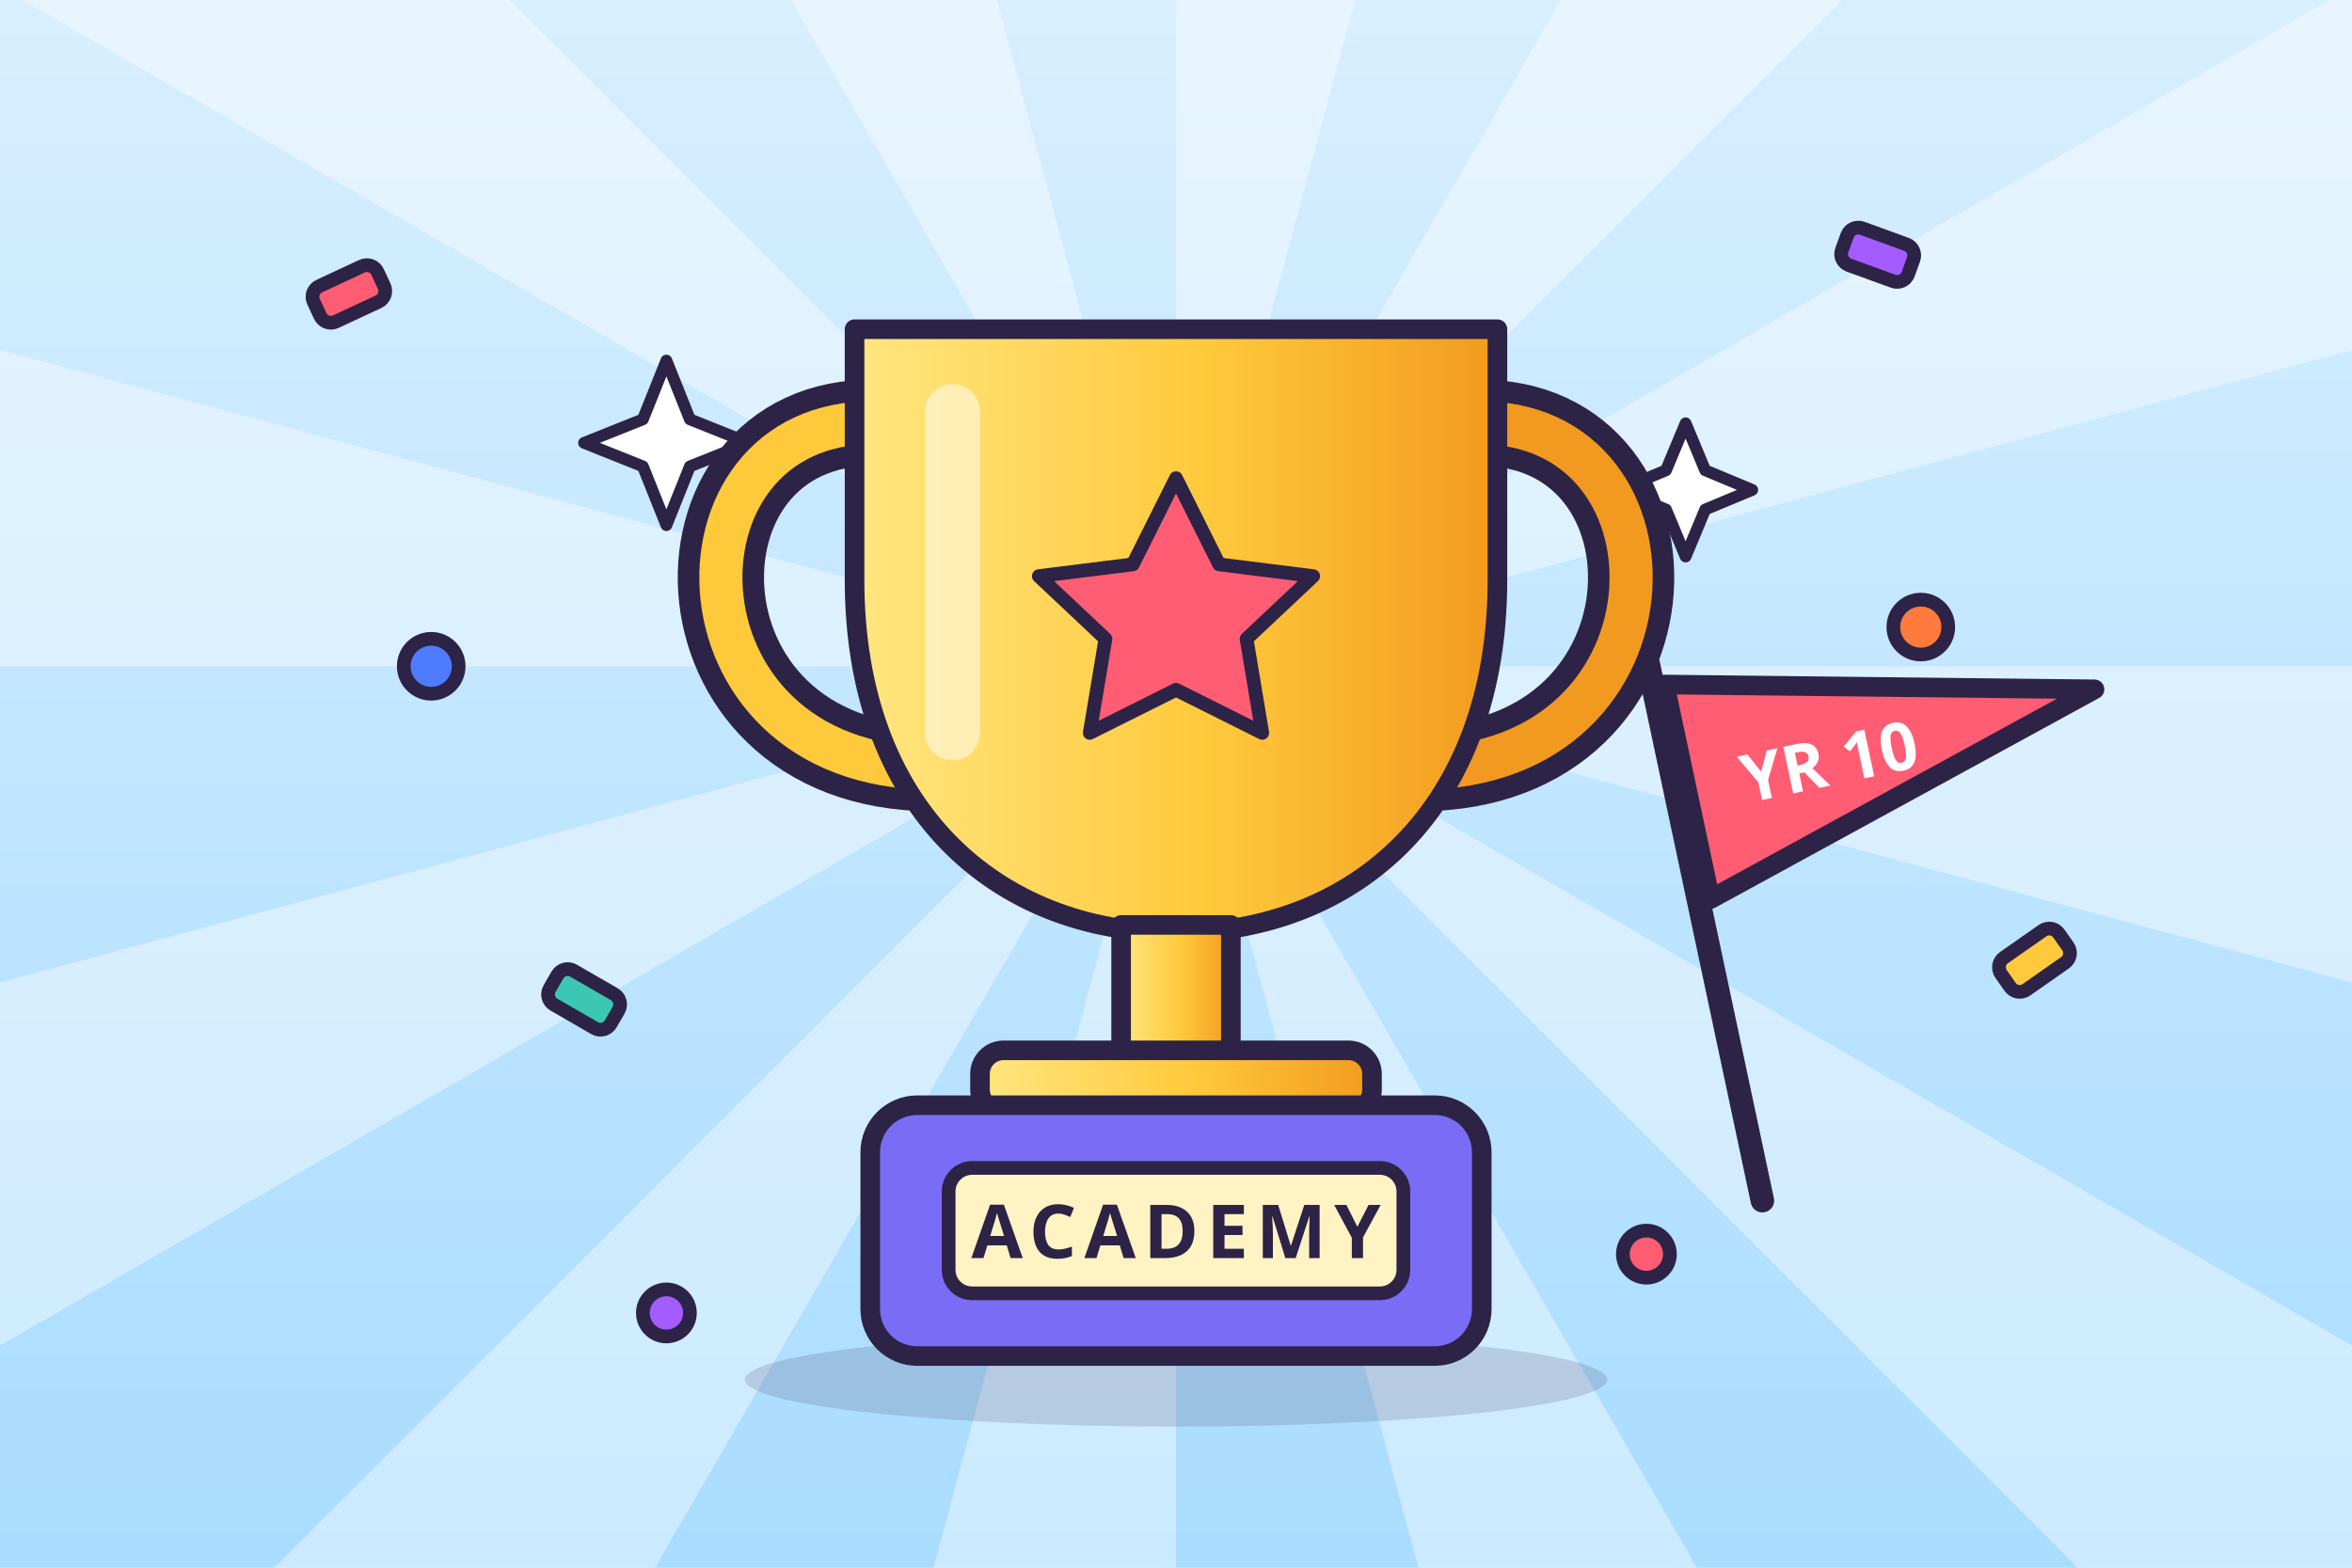
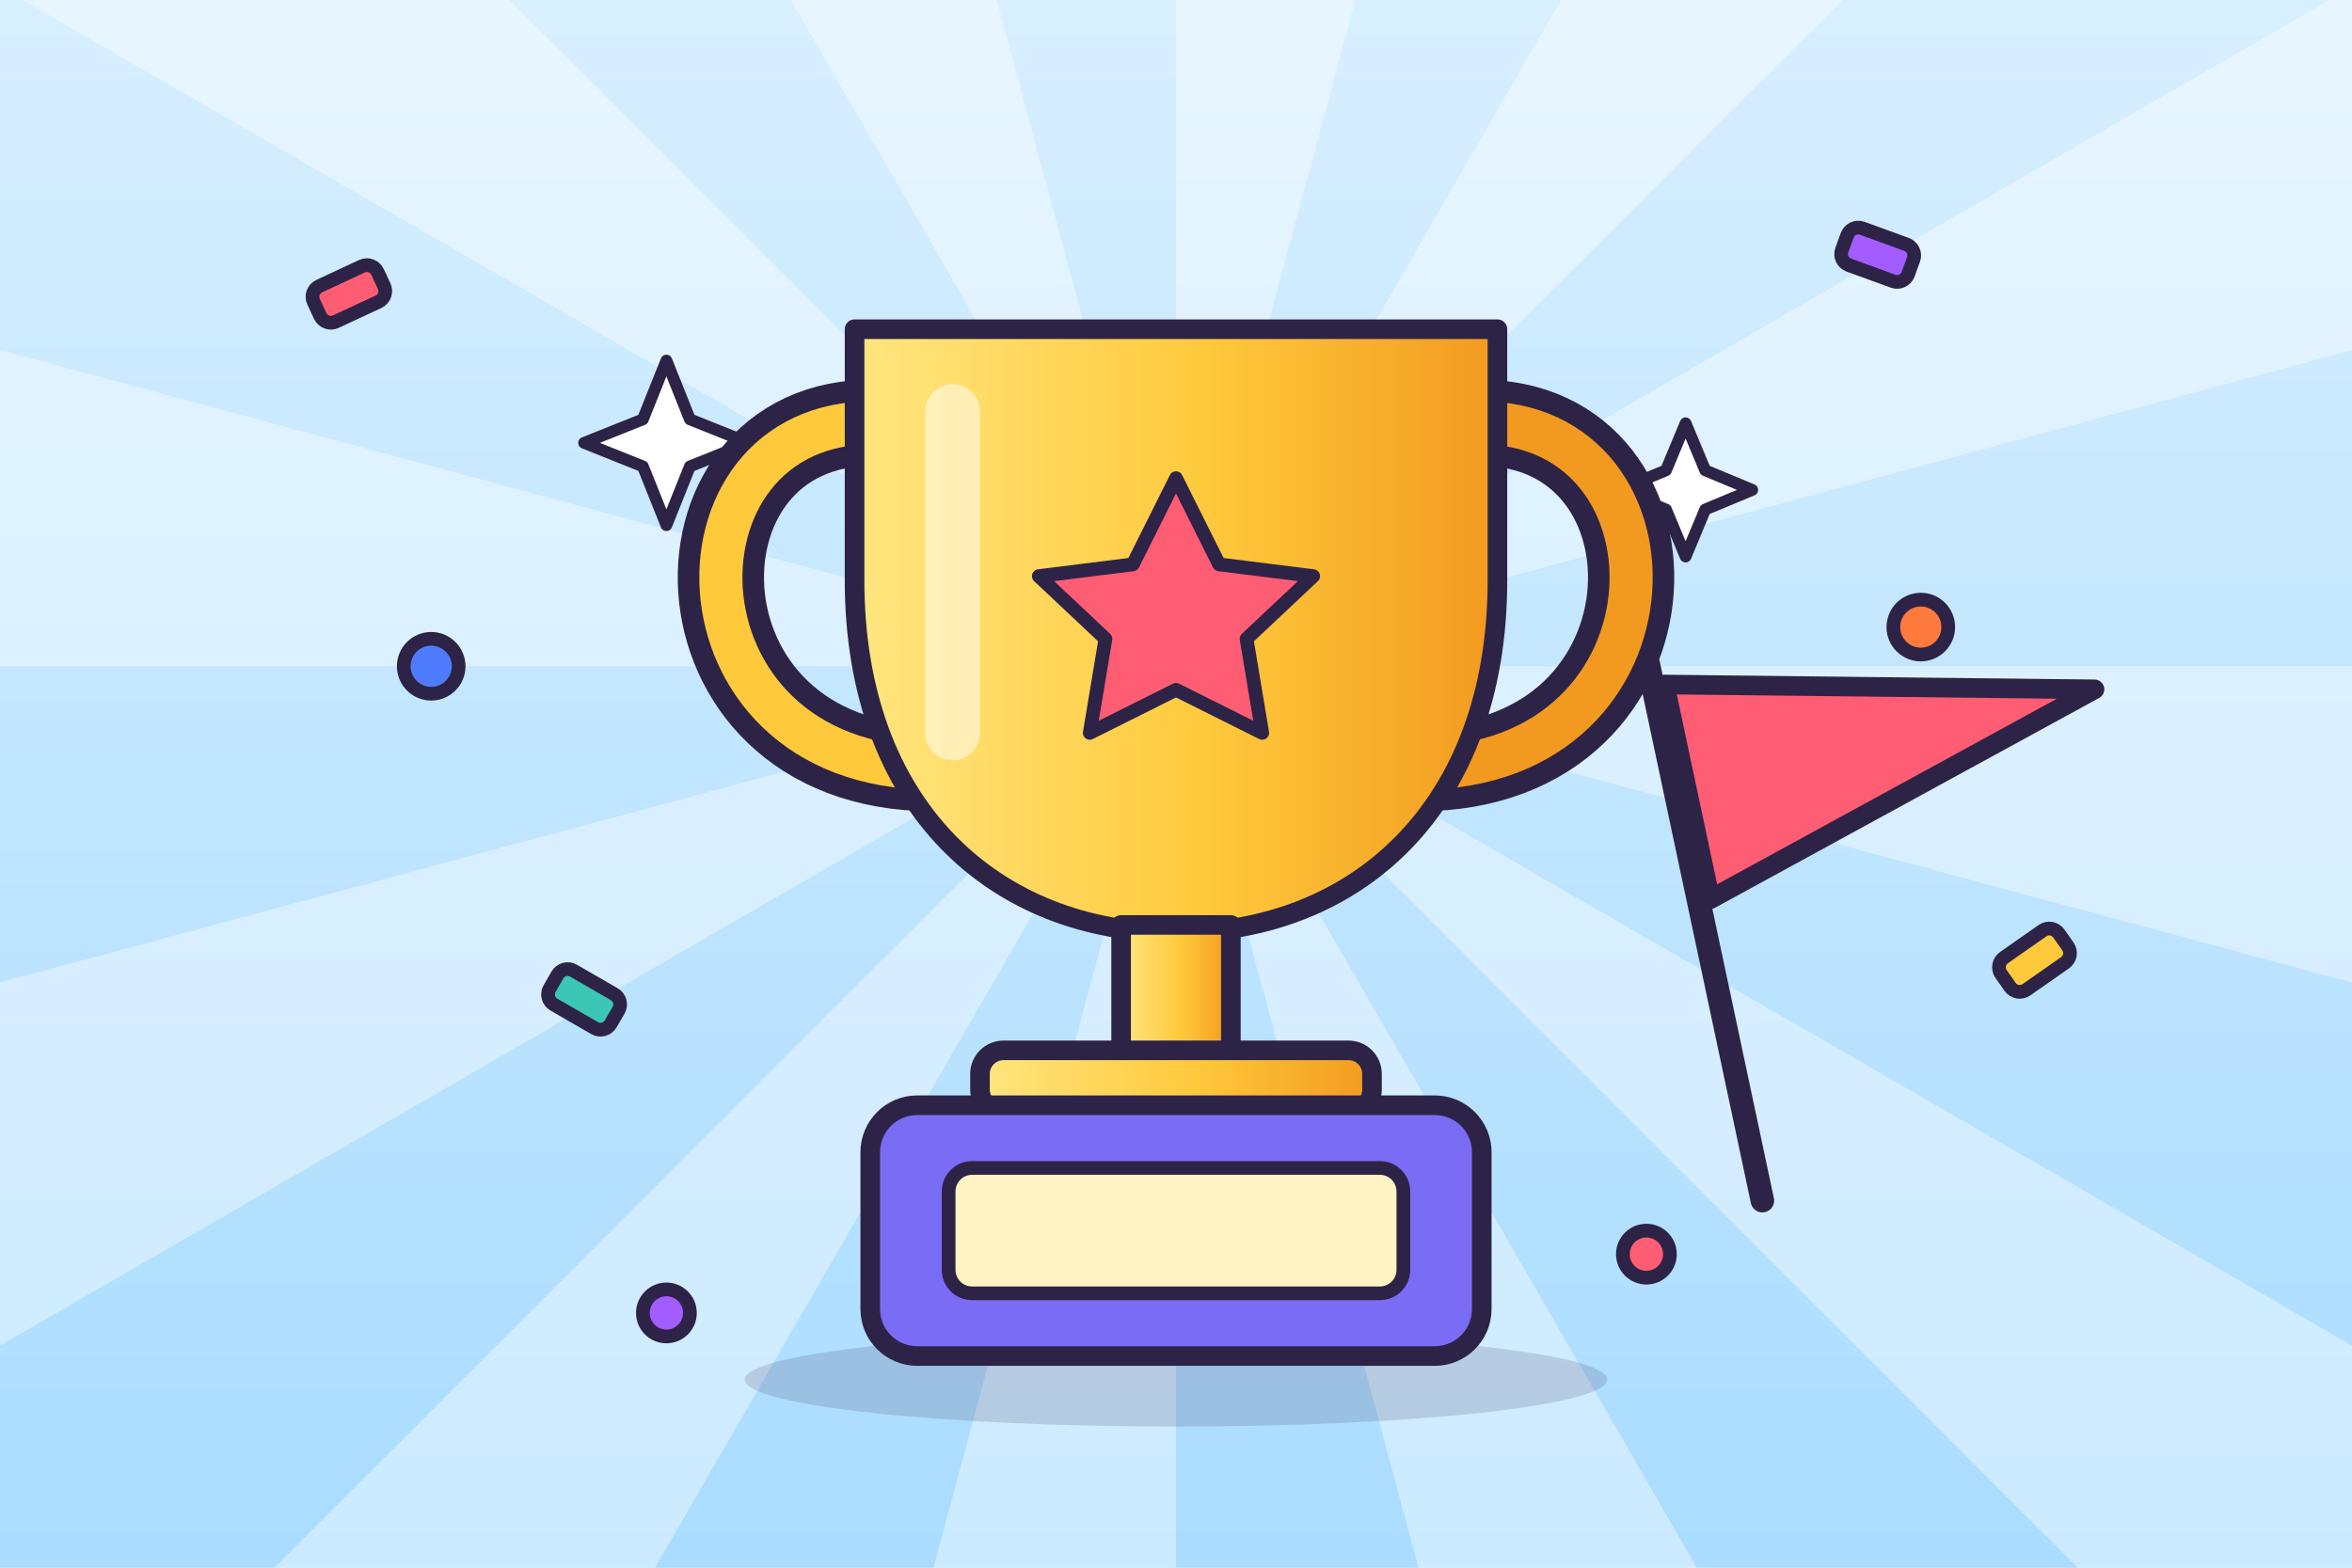
<svg xmlns="http://www.w3.org/2000/svg" viewBox="0 0 600 400" width="600" height="400" role="img" aria-label="A gold Sports Academy trophy">
  <defs>
    <style>
      .o { stroke: #2d2346; stroke-width: 5; stroke-linejoin: round; stroke-linecap: round; }
      .thin { stroke: #2d2346; stroke-width: 3.5; stroke-linejoin: round; stroke-linecap: round; }
    </style>
    <linearGradient id="bg" x1="0" y1="0" x2="0" y2="1">
      <stop offset="0" stop-color="#d8efff" />
      <stop offset="1" stop-color="#a9dcff" />
    </linearGradient>
    <linearGradient id="gold" x1="0" y1="0" x2="1" y2="0">
      <stop offset="0" stop-color="#ffe680" />
      <stop offset="0.55" stop-color="#ffc93c" />
      <stop offset="1" stop-color="#f29a1f" />
    </linearGradient>
  </defs>
  <rect width="600" height="400" fill="url(#bg)" />
  <g fill="#ffffff" opacity="0.4">
    <polygon points="300,170 820,170 802,305" />
    <polygon points="300,170 750,430 668,538" />
    <polygon points="300,170 560,620 435,672" />
    <polygon points="300,170 300,690 165,672" />
    <polygon points="300,170 40,620 -68,538" />
    <polygon points="300,170 -150,430 -202,305" />
    <polygon points="300,170 -220,170 -202,35" />
    <polygon points="300,170 -150,-90 -68,-198" />
    <polygon points="300,170 40,-280 165,-332" />
    <polygon points="300,170 300,-350 435,-332" />
    <polygon points="300,170 560,-280 668,-198" />
    <polygon points="300,170 750,-90 802,35" />
  </g>
  <g class="thin">
    <rect x="80" y="70" width="18" height="10" rx="3" fill="#ff5d73" transform="rotate(-25 89 75)" />
    <rect x="140" y="250" width="18" height="10" rx="3" fill="#3cc7b5" transform="rotate(30 149 255)" />
    <rect x="470" y="60" width="18" height="10" rx="3" fill="#a35cff" transform="rotate(20 479 65)" />
    <rect x="510" y="240" width="18" height="10" rx="3" fill="#ffc93c" transform="rotate(-35 519 245)" />
    <circle cx="110" cy="170" r="7" fill="#4f7cff" />
    <circle cx="490" cy="160" r="7" fill="#ff7a3d" />
    <circle cx="420" cy="320" r="6" fill="#ff5d73" />
    <circle cx="170" cy="335" r="6" fill="#a35cff" />
  </g>
  <g fill="#ffffff" stroke="#2d2346" stroke-width="3" stroke-linejoin="round">
    <path d="M170 92 l6 15 l15 6 l-15 6 l-6 15 l-6 -15 l-15 -6 l15 -6 z" />
    <path d="M430 108 l5 12 l12 5 l-12 5 l-5 12 l-5 -12 l-12 -5 l12 -5 z" />
  </g>
  <ellipse cx="300" cy="352" rx="110" ry="12" fill="#2d2346" opacity="0.16" />
  <path d="M226 108 C168 104 168 196 238 196" fill="none" stroke="#2d2346" stroke-width="22" stroke-linecap="round" />
  <path d="M226 108 C168 104 168 196 238 196" fill="none" stroke="#ffc93c" stroke-width="11" stroke-linecap="round" />
  <path d="M374 108 C432 104 432 196 362 196" fill="none" stroke="#2d2346" stroke-width="22" stroke-linecap="round" />
  <path d="M374 108 C432 104 432 196 362 196" fill="none" stroke="#f29a1f" stroke-width="11" stroke-linecap="round" />
  <path d="M218 84 H382 V148 C382 206 346 238 300 238 C254 238 218 206 218 148 Z" fill="url(#gold)" class="o" />
  <rect x="236" y="98" width="14" height="96" rx="7" fill="#ffffff" opacity="0.5" />
  <path d="M300 122 l11 22 l24 3 l-17 16 l4 24 l-22 -11 l-22 11 l4 -24 l-17 -16 l24 -3 z" fill="#ff5d73" class="thin" />
  <rect x="286" y="236" width="28" height="36" fill="url(#gold)" class="o" />
  <rect x="250" y="268" width="100" height="16" rx="6" fill="url(#gold)" class="o" />
  <rect x="222" y="282" width="156" height="64" rx="12" fill="#7b6cf6" class="o" />
  <rect x="242" y="298" width="116" height="32" rx="6" fill="#fff3c4" class="thin" />
-   <text x="300" y="321" text-anchor="middle" font-family="'Arial Rounded MT Bold','Trebuchet MS',Verdana,sans-serif" font-size="19" font-weight="900" letter-spacing="2" fill="#2d2346">ACADEMY</text>
  <g transform="rotate(-12 470 210)">
    <line x1="430" y1="160" x2="430" y2="300" stroke="#2d2346" stroke-width="6" stroke-linecap="round" />
    <path d="M433 166 L540 190 L433 222 Z" fill="#ff5d73" class="o" />
-     <text x="470" y="200" text-anchor="middle" font-family="'Arial Rounded MT Bold','Trebuchet MS',Verdana,sans-serif" font-size="17" font-weight="900" fill="#ffffff">YR 10</text>
  </g>
</svg>
